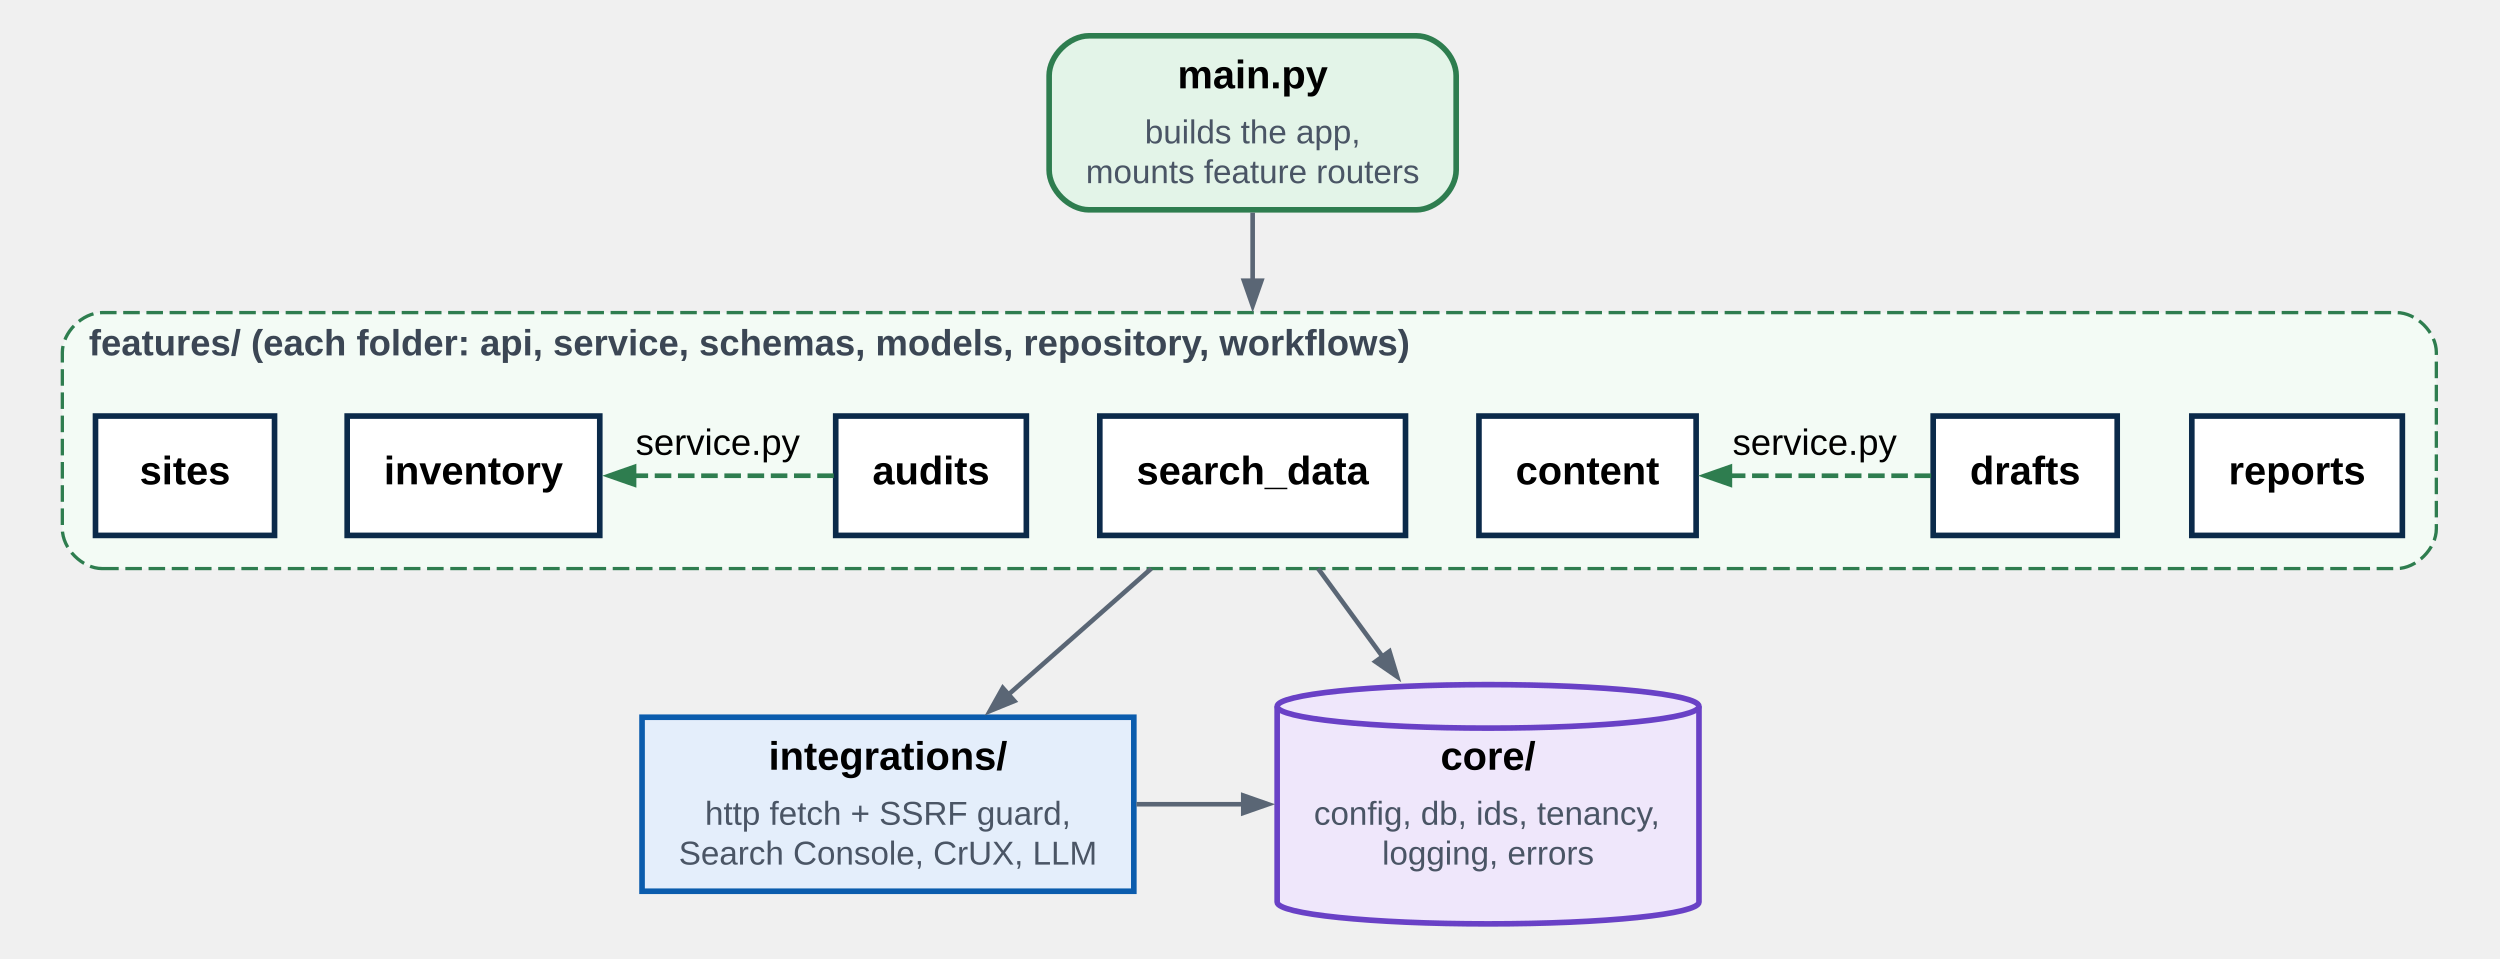
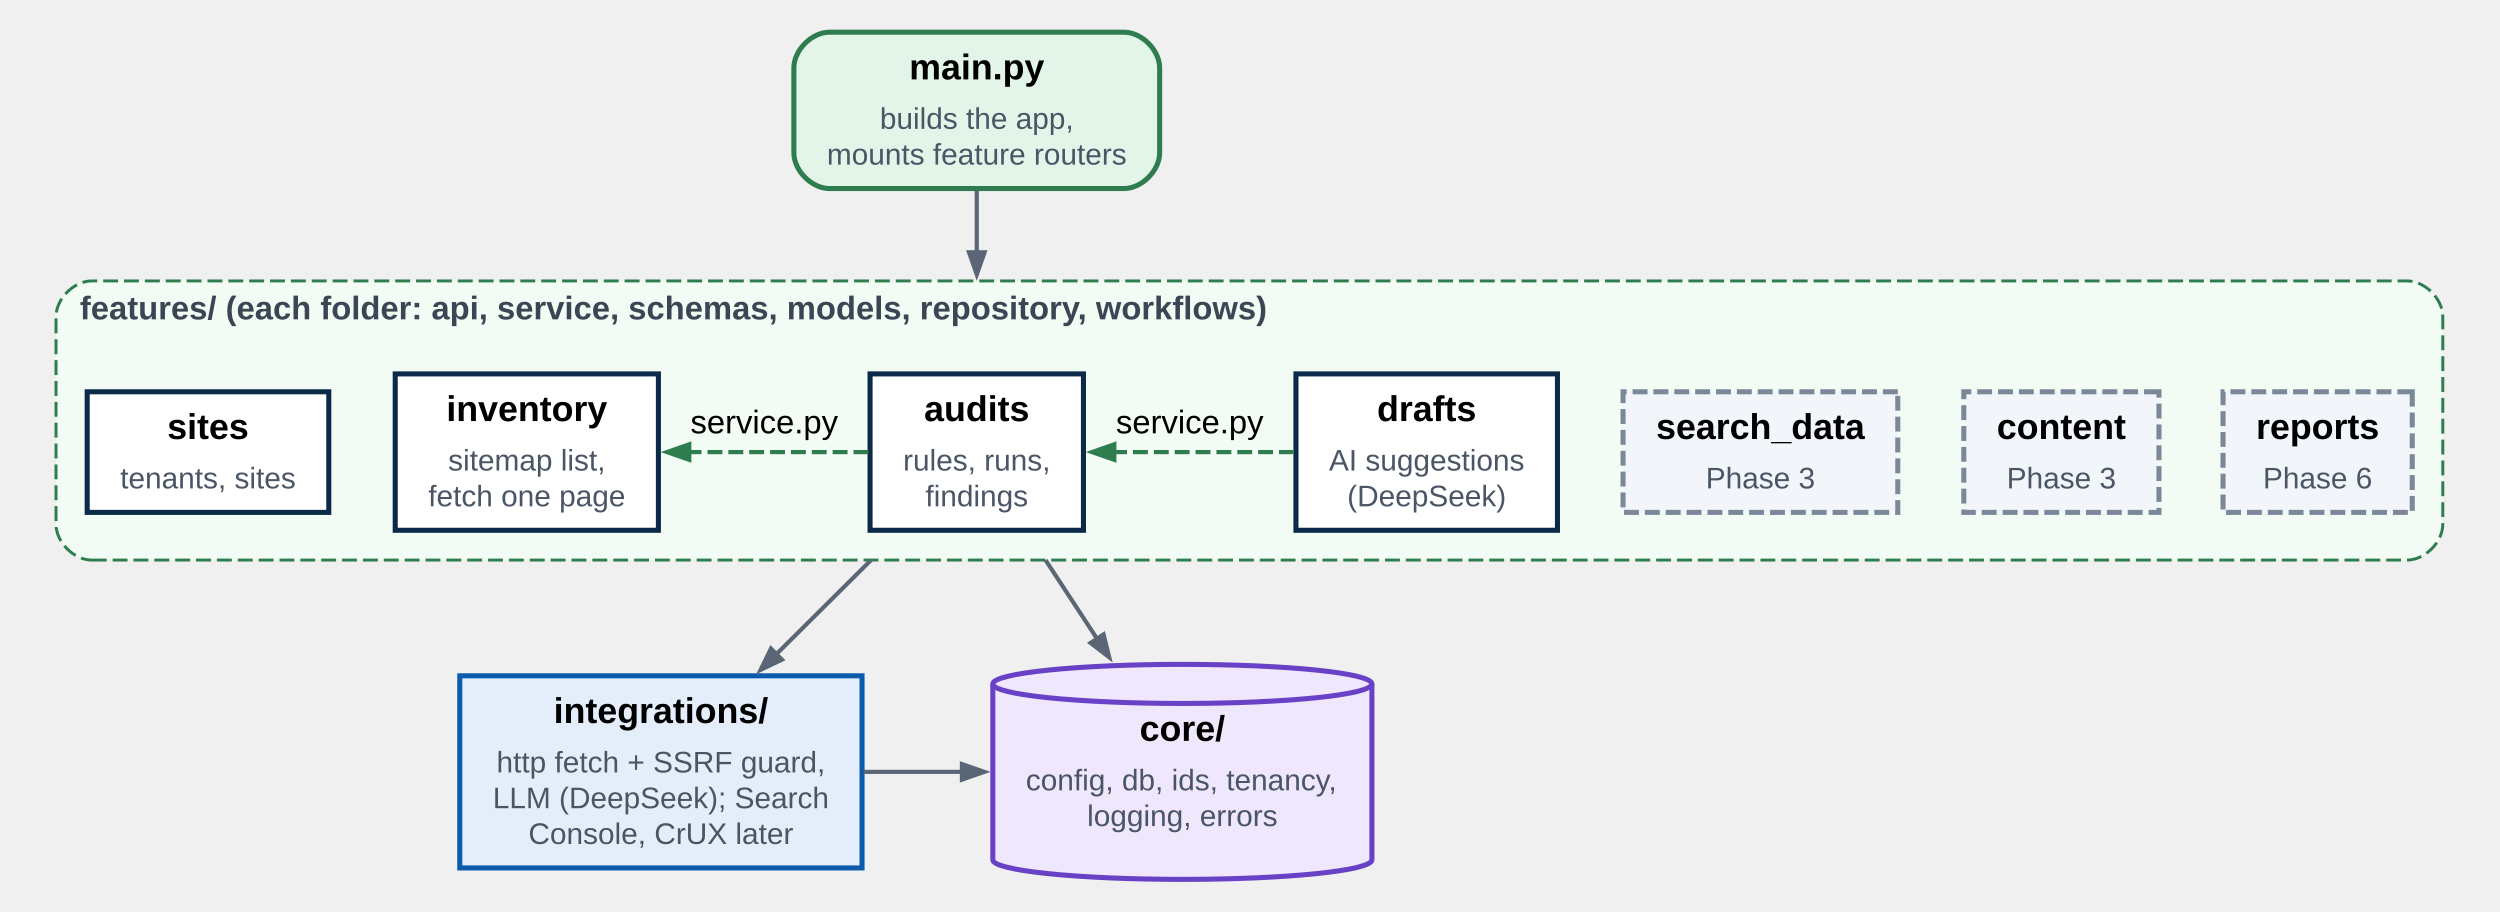
- <svg xmlns="http://www.w3.org/2000/svg" width="754pt" height="289pt" viewBox="0.00 0.00 754.00 289.00">
-   <g id="graph0" class="graph" transform="scale(1 1) rotate(0) translate(10.8 278.64)">
+ <svg xmlns="http://www.w3.org/2000/svg" width="839pt" height="306pt" viewBox="0.00 0.00 839.00 306.00">
+   <g id="graph0" class="graph" transform="scale(1 1) rotate(0) translate(10.8 295.12)">
    <g id="clust1" class="cluster">
-       <path fill="#f3fbf5" stroke="#2e7d4f" stroke-dasharray="5,2" d="M20,-107.16C20,-107.16 712,-107.16 712,-107.16 718,-107.16 724,-113.16 724,-119.16 724,-119.16 724,-172.36 724,-172.36 724,-178.36 718,-184.36 712,-184.36 712,-184.36 20,-184.36 20,-184.36 14,-184.36 8,-178.36 8,-172.36 8,-172.36 8,-119.16 8,-119.16 8,-113.16 14,-107.16 20,-107.16" />
-       <text xml:space="preserve" text-anchor="start" x="16" y="-171.46" font-family="Arial" font-weight="bold" font-size="11.00" fill="#3b4654">features/ (each folder: api, service, schemas, models, repository, workflows)</text>
+       <path fill="#f3fbf5" stroke="#2e7d4f" stroke-dasharray="5,2" d="M20,-107.16C20,-107.16 797,-107.16 797,-107.16 803,-107.16 809,-113.16 809,-119.16 809,-119.16 809,-188.84 809,-188.84 809,-194.84 803,-200.84 797,-200.84 797,-200.84 20,-200.84 20,-200.84 14,-200.84 8,-194.84 8,-188.84 8,-188.84 8,-119.16 8,-119.16 8,-113.16 14,-107.16 20,-107.16" />
+       <text xml:space="preserve" text-anchor="start" x="16" y="-187.94" font-family="Arial" font-weight="bold" font-size="11.00" fill="#3b4654">features/ (each folder: api, service, schemas, models, repository, workflows)</text>
    </g>
    <g id="node1" class="node">
-       <path fill="#e3f4e8" stroke="#2e7d4f" stroke-width="1.7" d="M416.38,-267.84C416.38,-267.84 317.62,-267.84 317.62,-267.84 311.62,-267.84 305.62,-261.84 305.62,-255.84 305.62,-255.84 305.62,-227.36 305.62,-227.36 305.62,-221.36 311.62,-215.36 317.62,-215.36 317.62,-215.36 416.38,-215.36 416.38,-215.36 422.38,-215.36 428.38,-221.36 428.38,-227.36 428.38,-227.36 428.38,-255.84 428.38,-255.84 428.38,-261.84 422.38,-267.84 416.38,-267.84" />
-       <text xml:space="preserve" text-anchor="start" x="344.33" y="-252" font-family="Arial" font-weight="bold" font-size="12.00">main.py</text>
-       <text xml:space="preserve" text-anchor="start" x="334.48" y="-235.4" font-family="Arial" font-size="10.00" fill="#4a5565">builds the app,</text>
-       <text xml:space="preserve" text-anchor="start" x="316.7" y="-223.4" font-family="Arial" font-size="10.00" fill="#4a5565">mounts feature routers</text>
+       <path fill="#e3f4e8" stroke="#2e7d4f" stroke-width="1.7" d="M366.38,-284.32C366.38,-284.32 267.62,-284.32 267.62,-284.32 261.62,-284.32 255.62,-278.32 255.62,-272.32 255.62,-272.32 255.62,-243.84 255.62,-243.84 255.62,-237.84 261.62,-231.84 267.62,-231.84 267.62,-231.84 366.38,-231.84 366.38,-231.84 372.38,-231.84 378.38,-237.84 378.38,-243.84 378.38,-243.84 378.38,-272.32 378.38,-272.32 378.38,-278.32 372.38,-284.32 366.38,-284.32" />
+       <text xml:space="preserve" text-anchor="start" x="294.33" y="-268.48" font-family="Arial" font-weight="bold" font-size="12.00">main.py</text>
+       <text xml:space="preserve" text-anchor="start" x="284.48" y="-251.88" font-family="Arial" font-size="10.00" fill="#4a5565">builds the app,</text>
+       <text xml:space="preserve" text-anchor="start" x="266.7" y="-239.88" font-family="Arial" font-size="10.00" fill="#4a5565">mounts feature routers</text>
+     </g>
+     <g id="node4" class="node">
+       <polygon fill="#ffffff" stroke="#0b2a4a" stroke-width="1.7" points="352.81,-169.64 281.19,-169.64 281.19,-117.16 352.81,-117.16 352.81,-169.64" />
+       <text xml:space="preserve" text-anchor="start" x="299.33" y="-153.8" font-family="Arial" font-weight="bold" font-size="12.00">audits</text>
+       <text xml:space="preserve" text-anchor="start" x="292.27" y="-137.2" font-family="Arial" font-size="10.00" fill="#4a5565">rules, runs,</text>
+       <text xml:space="preserve" text-anchor="start" x="299.77" y="-125.2" font-family="Arial" font-size="10.00" fill="#4a5565">findings</text>
+     </g>
+     <g id="edge1" class="edge">
+       <path fill="none" stroke="#5a6675" stroke-width="1.4" d="M317,-231.23C317,-224.82 317,-217.66 317,-210.28" />
+       <polygon fill="#5a6675" stroke="#5a6675" stroke-width="1.4" points="319.63,-210.46 317,-202.96 314.38,-210.46 319.63,-210.46" />
+     </g>
+     <g id="node2" class="node">
+       <polygon fill="#ffffff" stroke="#0b2a4a" stroke-width="1.7" points="99.54,-163.64 18.46,-163.64 18.46,-123.16 99.54,-123.16 99.54,-163.64" />
+       <text xml:space="preserve" text-anchor="start" x="45.32" y="-147.8" font-family="Arial" font-weight="bold" font-size="12.00">sites</text>
+       <text xml:space="preserve" text-anchor="start" x="29.54" y="-131.2" font-family="Arial" font-size="10.00" fill="#4a5565">tenants, sites</text>
+     </g>
+     <g id="node3" class="node">
+       <polygon fill="#ffffff" stroke="#0b2a4a" stroke-width="1.7" points="210.16,-169.64 121.84,-169.64 121.84,-117.16 210.16,-117.16 210.16,-169.64" />
+       <text xml:space="preserve" text-anchor="start" x="138.99" y="-153.8" font-family="Arial" font-weight="bold" font-size="12.00">inventory</text>
+       <text xml:space="preserve" text-anchor="start" x="139.6" y="-137.2" font-family="Arial" font-size="10.00" fill="#4a5565">sitemap list,</text>
+       <text xml:space="preserve" text-anchor="start" x="132.92" y="-125.2" font-family="Arial" font-size="10.00" fill="#4a5565">fetch one page</text>
+     </g>
+     <g id="edge2" class="edge">
+       <path fill="none" stroke="#2e7d4f" stroke-width="1.4" stroke-dasharray="5,2" d="M280.64,-143.4C262.63,-143.4 240.5,-143.4 220.51,-143.4" />
+       <polygon fill="#2e7d4f" stroke="#2e7d4f" stroke-width="1.4" points="220.52,-140.78 213.02,-143.4 220.52,-146.03 220.52,-140.78" />
+       <text xml:space="preserve" text-anchor="middle" x="245.68" y="-149.7" font-family="Arial" font-size="11.00">service.py</text>
+     </g>
+     <g id="node9" class="node">
+       <path fill="#efe7fb" stroke="#6941c6" stroke-width="1.7" d="M449.61,-65.6C449.61,-69.22 421.1,-72.16 386,-72.16 350.9,-72.16 322.39,-69.22 322.39,-65.6 322.39,-65.6 322.39,-6.56 322.39,-6.56 322.39,-2.94 350.9,0 386,0 421.1,0 449.61,-2.94 449.61,-6.56 449.61,-6.56 449.61,-65.6 449.61,-65.6" />
+       <path fill="none" stroke="#6941c6" stroke-width="1.7" d="M449.61,-65.6C449.61,-61.98 421.1,-59.04 386,-59.04 350.9,-59.04 322.39,-61.98 322.39,-65.6" />
+       <text xml:space="preserve" text-anchor="start" x="371.66" y="-46.48" font-family="Arial" font-weight="bold" font-size="12.00">core/</text>
+       <text xml:space="preserve" text-anchor="start" x="333.47" y="-29.88" font-family="Arial" font-size="10.00" fill="#4a5565">config, db, ids, tenancy,</text>
+       <text xml:space="preserve" text-anchor="start" x="354.04" y="-17.88" font-family="Arial" font-size="10.00" fill="#4a5565">logging, errors</text>
+     </g>
+     <g id="edge4" class="edge">
+       <path fill="none" stroke="#5a6675" stroke-width="1.4" d="M340.08,-107.16C345.66,-98.65 351.69,-89.45 357.48,-80.6" />
+       <polygon fill="#5a6675" stroke="#5a6675" stroke-width="1.4" points="359.56,-82.23 361.47,-74.52 355.17,-79.35 359.56,-82.23" />
+     </g>
+     <g id="node10" class="node">
+       <polygon fill="#e4eefb" stroke="#0b5cad" stroke-width="1.7" points="278.5,-68.32 143.5,-68.32 143.5,-3.84 278.5,-3.84 278.5,-68.32" />
+       <text xml:space="preserve" text-anchor="start" x="175" y="-52.48" font-family="Arial" font-weight="bold" font-size="12.00">integrations/</text>
+       <text xml:space="preserve" text-anchor="start" x="155.83" y="-35.88" font-family="Arial" font-size="10.00" fill="#4a5565">http fetch + SSRF guard,</text>
+       <text xml:space="preserve" text-anchor="start" x="154.58" y="-23.88" font-family="Arial" font-size="10.00" fill="#4a5565">LLM (DeepSeek); Search</text>
+       <text xml:space="preserve" text-anchor="start" x="166.54" y="-11.88" font-family="Arial" font-size="10.00" fill="#4a5565">Console, CrUX later</text>
+     </g>
+     <g id="edge5" class="edge">
+       <path fill="none" stroke="#5a6675" stroke-width="1.4" d="M281.53,-107.16C271.26,-96.96 260,-85.77 249.55,-75.38" />
+       <polygon fill="#5a6675" stroke="#5a6675" stroke-width="1.4" points="251.63,-73.74 244.45,-70.32 247.93,-77.47 251.63,-73.74" />
    </g>
    <g id="node5" class="node">
-       <polygon fill="#ffffff" stroke="#0b2a4a" stroke-width="1.7" points="413.1,-153.16 320.9,-153.16 320.9,-117.16 413.1,-117.16 413.1,-153.16" />
-       <text xml:space="preserve" text-anchor="start" x="331.98" y="-132.56" font-family="Arial" font-weight="bold" font-size="12.00">search_data</text>
+       <polygon fill="#ffffff" stroke="#0b2a4a" stroke-width="1.7" points="511.88,-169.64 424.12,-169.64 424.12,-117.16 511.88,-117.16 511.88,-169.64" />
+       <text xml:space="preserve" text-anchor="start" x="451.33" y="-153.8" font-family="Arial" font-weight="bold" font-size="12.00">drafts</text>
+       <text xml:space="preserve" text-anchor="start" x="435.2" y="-137.2" font-family="Arial" font-size="10.00" fill="#4a5565">AI suggestions</text>
+       <text xml:space="preserve" text-anchor="start" x="441.32" y="-125.2" font-family="Arial" font-size="10.00" fill="#4a5565">(DeepSeek)</text>
    </g>
-     <g id="edge1" class="edge">
-       <path fill="none" stroke="#5a6675" stroke-width="1.4" d="M367,-214.51C367,-208.07 367,-200.92 367,-193.63" />
-       <polygon fill="#5a6675" stroke="#5a6675" stroke-width="1.4" points="369.63,-193.98 367,-186.48 364.38,-193.98 369.63,-193.98" />
-     </g>
-     <g id="node2" class="node">
-       <polygon fill="#ffffff" stroke="#0b2a4a" stroke-width="1.7" points="72,-153.16 18,-153.16 18,-117.16 72,-117.16 72,-153.16" />
-       <text xml:space="preserve" text-anchor="start" x="31.32" y="-132.56" font-family="Arial" font-weight="bold" font-size="12.00">sites</text>
-     </g>
-     <g id="node3" class="node">
-       <polygon fill="#ffffff" stroke="#0b2a4a" stroke-width="1.7" points="170.09,-153.16 93.91,-153.16 93.91,-117.16 170.09,-117.16 170.09,-153.16" />
-       <text xml:space="preserve" text-anchor="start" x="104.99" y="-132.56" font-family="Arial" font-weight="bold" font-size="12.00">inventory</text>
-     </g>
-     <g id="node4" class="node">
-       <polygon fill="#ffffff" stroke="#0b2a4a" stroke-width="1.7" points="298.75,-153.16 241.25,-153.16 241.25,-117.16 298.75,-117.16 298.75,-153.16" />
-       <text xml:space="preserve" text-anchor="start" x="252.33" y="-132.56" font-family="Arial" font-weight="bold" font-size="12.00">audits</text>
-     </g>
-     <g id="edge2" class="edge">
-       <path fill="none" stroke="#2e7d4f" stroke-width="1.4" stroke-dasharray="5,2" d="M240.67,-135.16C223.09,-135.16 200.32,-135.16 180.16,-135.16" />
-       <polygon fill="#2e7d4f" stroke="#2e7d4f" stroke-width="1.4" points="180.43,-132.54 172.93,-135.16 180.43,-137.79 180.43,-132.54" />
-       <text xml:space="preserve" text-anchor="middle" x="205.67" y="-141.46" font-family="Arial" font-size="11.00">service.py</text>
-     </g>
-     <g id="node9" class="node">
-       <path fill="#efe7fb" stroke="#6941c6" stroke-width="1.7" d="M501.61,-65.6C501.61,-69.22 473.1,-72.16 438,-72.16 402.9,-72.16 374.39,-69.22 374.39,-65.6 374.39,-65.6 374.39,-6.56 374.39,-6.56 374.39,-2.94 402.9,0 438,0 473.1,0 501.61,-2.94 501.61,-6.56 501.61,-6.56 501.61,-65.6 501.61,-65.6" />
-       <path fill="none" stroke="#6941c6" stroke-width="1.7" d="M501.61,-65.6C501.61,-61.98 473.1,-59.04 438,-59.04 402.9,-59.04 374.39,-61.98 374.39,-65.6" />
-       <text xml:space="preserve" text-anchor="start" x="423.66" y="-46.48" font-family="Arial" font-weight="bold" font-size="12.00">core/</text>
-       <text xml:space="preserve" text-anchor="start" x="385.47" y="-29.88" font-family="Arial" font-size="10.00" fill="#4a5565">config, db, ids, tenancy,</text>
-       <text xml:space="preserve" text-anchor="start" x="406.04" y="-17.88" font-family="Arial" font-size="10.00" fill="#4a5565">logging, errors</text>
-     </g>
-     <g id="edge4" class="edge">
-       <path fill="none" stroke="#5a6675" stroke-width="1.4" d="M386.75,-107.16C392.76,-98.93 399.54,-89.66 406.15,-80.63" />
-       <polygon fill="#5a6675" stroke="#5a6675" stroke-width="1.4" points="408.26,-82.19 410.57,-74.58 404.03,-79.09 408.26,-82.19" />
-     </g>
-     <g id="node10" class="node">
-       <polygon fill="#e4eefb" stroke="#0b5cad" stroke-width="1.7" points="331.16,-62.32 182.84,-62.32 182.84,-9.84 331.16,-9.84 331.16,-62.32" />
-       <text xml:space="preserve" text-anchor="start" x="221" y="-46.48" font-family="Arial" font-weight="bold" font-size="12.00">integrations/</text>
-       <text xml:space="preserve" text-anchor="start" x="201.83" y="-29.88" font-family="Arial" font-size="10.00" fill="#4a5565">http fetch + SSRF guard,</text>
-       <text xml:space="preserve" text-anchor="start" x="193.92" y="-17.88" font-family="Arial" font-size="10.00" fill="#4a5565">Search Console, CrUX, LLM</text>
-     </g>
-     <g id="edge5" class="edge">
-       <path fill="none" stroke="#5a6675" stroke-width="1.4" d="M336.41,-107.16C322.98,-95.31 307.1,-81.3 293.09,-68.94" />
-       <polygon fill="#5a6675" stroke="#5a6675" stroke-width="1.4" points="295.12,-67.22 287.76,-64.22 291.64,-71.15 295.12,-67.22" />
+     <g id="edge3" class="edge">
+       <path fill="none" stroke="#2e7d4f" stroke-width="1.4" stroke-dasharray="5,2" d="M423.43,-143.4C404.39,-143.4 382.18,-143.4 362.99,-143.4" />
+       <polygon fill="#2e7d4f" stroke="#2e7d4f" stroke-width="1.4" points="363.17,-140.78 355.67,-143.4 363.17,-146.03 363.17,-140.78" />
+       <text xml:space="preserve" text-anchor="middle" x="388.47" y="-149.7" font-family="Arial" font-size="11.00">service.py</text>
    </g>
    <g id="node6" class="node">
-       <polygon fill="#ffffff" stroke="#0b2a4a" stroke-width="1.7" points="500.75,-153.16 435.25,-153.16 435.25,-117.16 500.75,-117.16 500.75,-153.16" />
-       <text xml:space="preserve" text-anchor="start" x="446.33" y="-132.56" font-family="Arial" font-weight="bold" font-size="12.00">content</text>
+       <polygon fill="#f2f5f9" stroke="#7a8899" stroke-width="1.7" stroke-dasharray="5,2" points="626.1,-163.64 533.9,-163.64 533.9,-123.16 626.1,-123.16 626.1,-163.64" />
+       <text xml:space="preserve" text-anchor="start" x="544.98" y="-147.8" font-family="Arial" font-weight="bold" font-size="12.00">search_data</text>
+       <text xml:space="preserve" text-anchor="start" x="561.65" y="-131.2" font-family="Arial" font-size="10.00" fill="#4a5565">Phase 3</text>
    </g>
    <g id="node7" class="node">
-       <polygon fill="#ffffff" stroke="#0b2a4a" stroke-width="1.7" points="627.75,-153.16 572.25,-153.16 572.25,-117.16 627.75,-117.16 627.75,-153.16" />
-       <text xml:space="preserve" text-anchor="start" x="583.33" y="-132.56" font-family="Arial" font-weight="bold" font-size="12.00">drafts</text>
-     </g>
-     <g id="edge3" class="edge">
-       <path fill="none" stroke="#2e7d4f" stroke-width="1.4" stroke-dasharray="5,2" d="M571.62,-135.16C553.89,-135.16 530.73,-135.16 510.8,-135.16" />
-       <polygon fill="#2e7d4f" stroke="#2e7d4f" stroke-width="1.4" points="510.93,-132.54 503.43,-135.16 510.93,-137.79 510.93,-132.54" />
-       <text xml:space="preserve" text-anchor="middle" x="536.5" y="-141.46" font-family="Arial" font-size="11.00">service.py</text>
+       <polygon fill="#f2f5f9" stroke="#7a8899" stroke-width="1.7" stroke-dasharray="5,2" points="713.75,-163.64 648.25,-163.64 648.25,-123.16 713.75,-123.16 713.75,-163.64" />
+       <text xml:space="preserve" text-anchor="start" x="659.33" y="-147.8" font-family="Arial" font-weight="bold" font-size="12.00">content</text>
+       <text xml:space="preserve" text-anchor="start" x="662.65" y="-131.2" font-family="Arial" font-size="10.00" fill="#4a5565">Phase 3</text>
    </g>
    <g id="node8" class="node">
-       <polygon fill="#ffffff" stroke="#0b2a4a" stroke-width="1.7" points="713.75,-153.16 650.25,-153.16 650.25,-117.16 713.75,-117.16 713.75,-153.16" />
-       <text xml:space="preserve" text-anchor="start" x="661.33" y="-132.56" font-family="Arial" font-weight="bold" font-size="12.00">reports</text>
+       <polygon fill="#f2f5f9" stroke="#7a8899" stroke-width="1.7" stroke-dasharray="5,2" points="798.75,-163.64 735.25,-163.64 735.25,-123.16 798.75,-123.16 798.75,-163.64" />
+       <text xml:space="preserve" text-anchor="start" x="746.33" y="-147.8" font-family="Arial" font-weight="bold" font-size="12.00">reports</text>
+       <text xml:space="preserve" text-anchor="start" x="748.65" y="-131.2" font-family="Arial" font-size="10.00" fill="#4a5565">Phase 6</text>
    </g>
    <g id="edge6" class="edge">
-       <path fill="none" stroke="#5a6675" stroke-width="1.4" d="M331.95,-36.08C342.73,-36.08 353.52,-36.08 364.31,-36.08" />
-       <polygon fill="#5a6675" stroke="#5a6675" stroke-width="1.4" points="364.17,-38.71 371.67,-36.08 364.17,-33.46 364.17,-38.71" />
+       <path fill="none" stroke="#5a6675" stroke-width="1.4" d="M279.02,-36.08C290.12,-36.08 301.22,-36.08 312.32,-36.08" />
+       <polygon fill="#5a6675" stroke="#5a6675" stroke-width="1.4" points="312.02,-38.71 319.52,-36.08 312.02,-33.46 312.02,-38.71" />
    </g>
  </g>
</svg>
